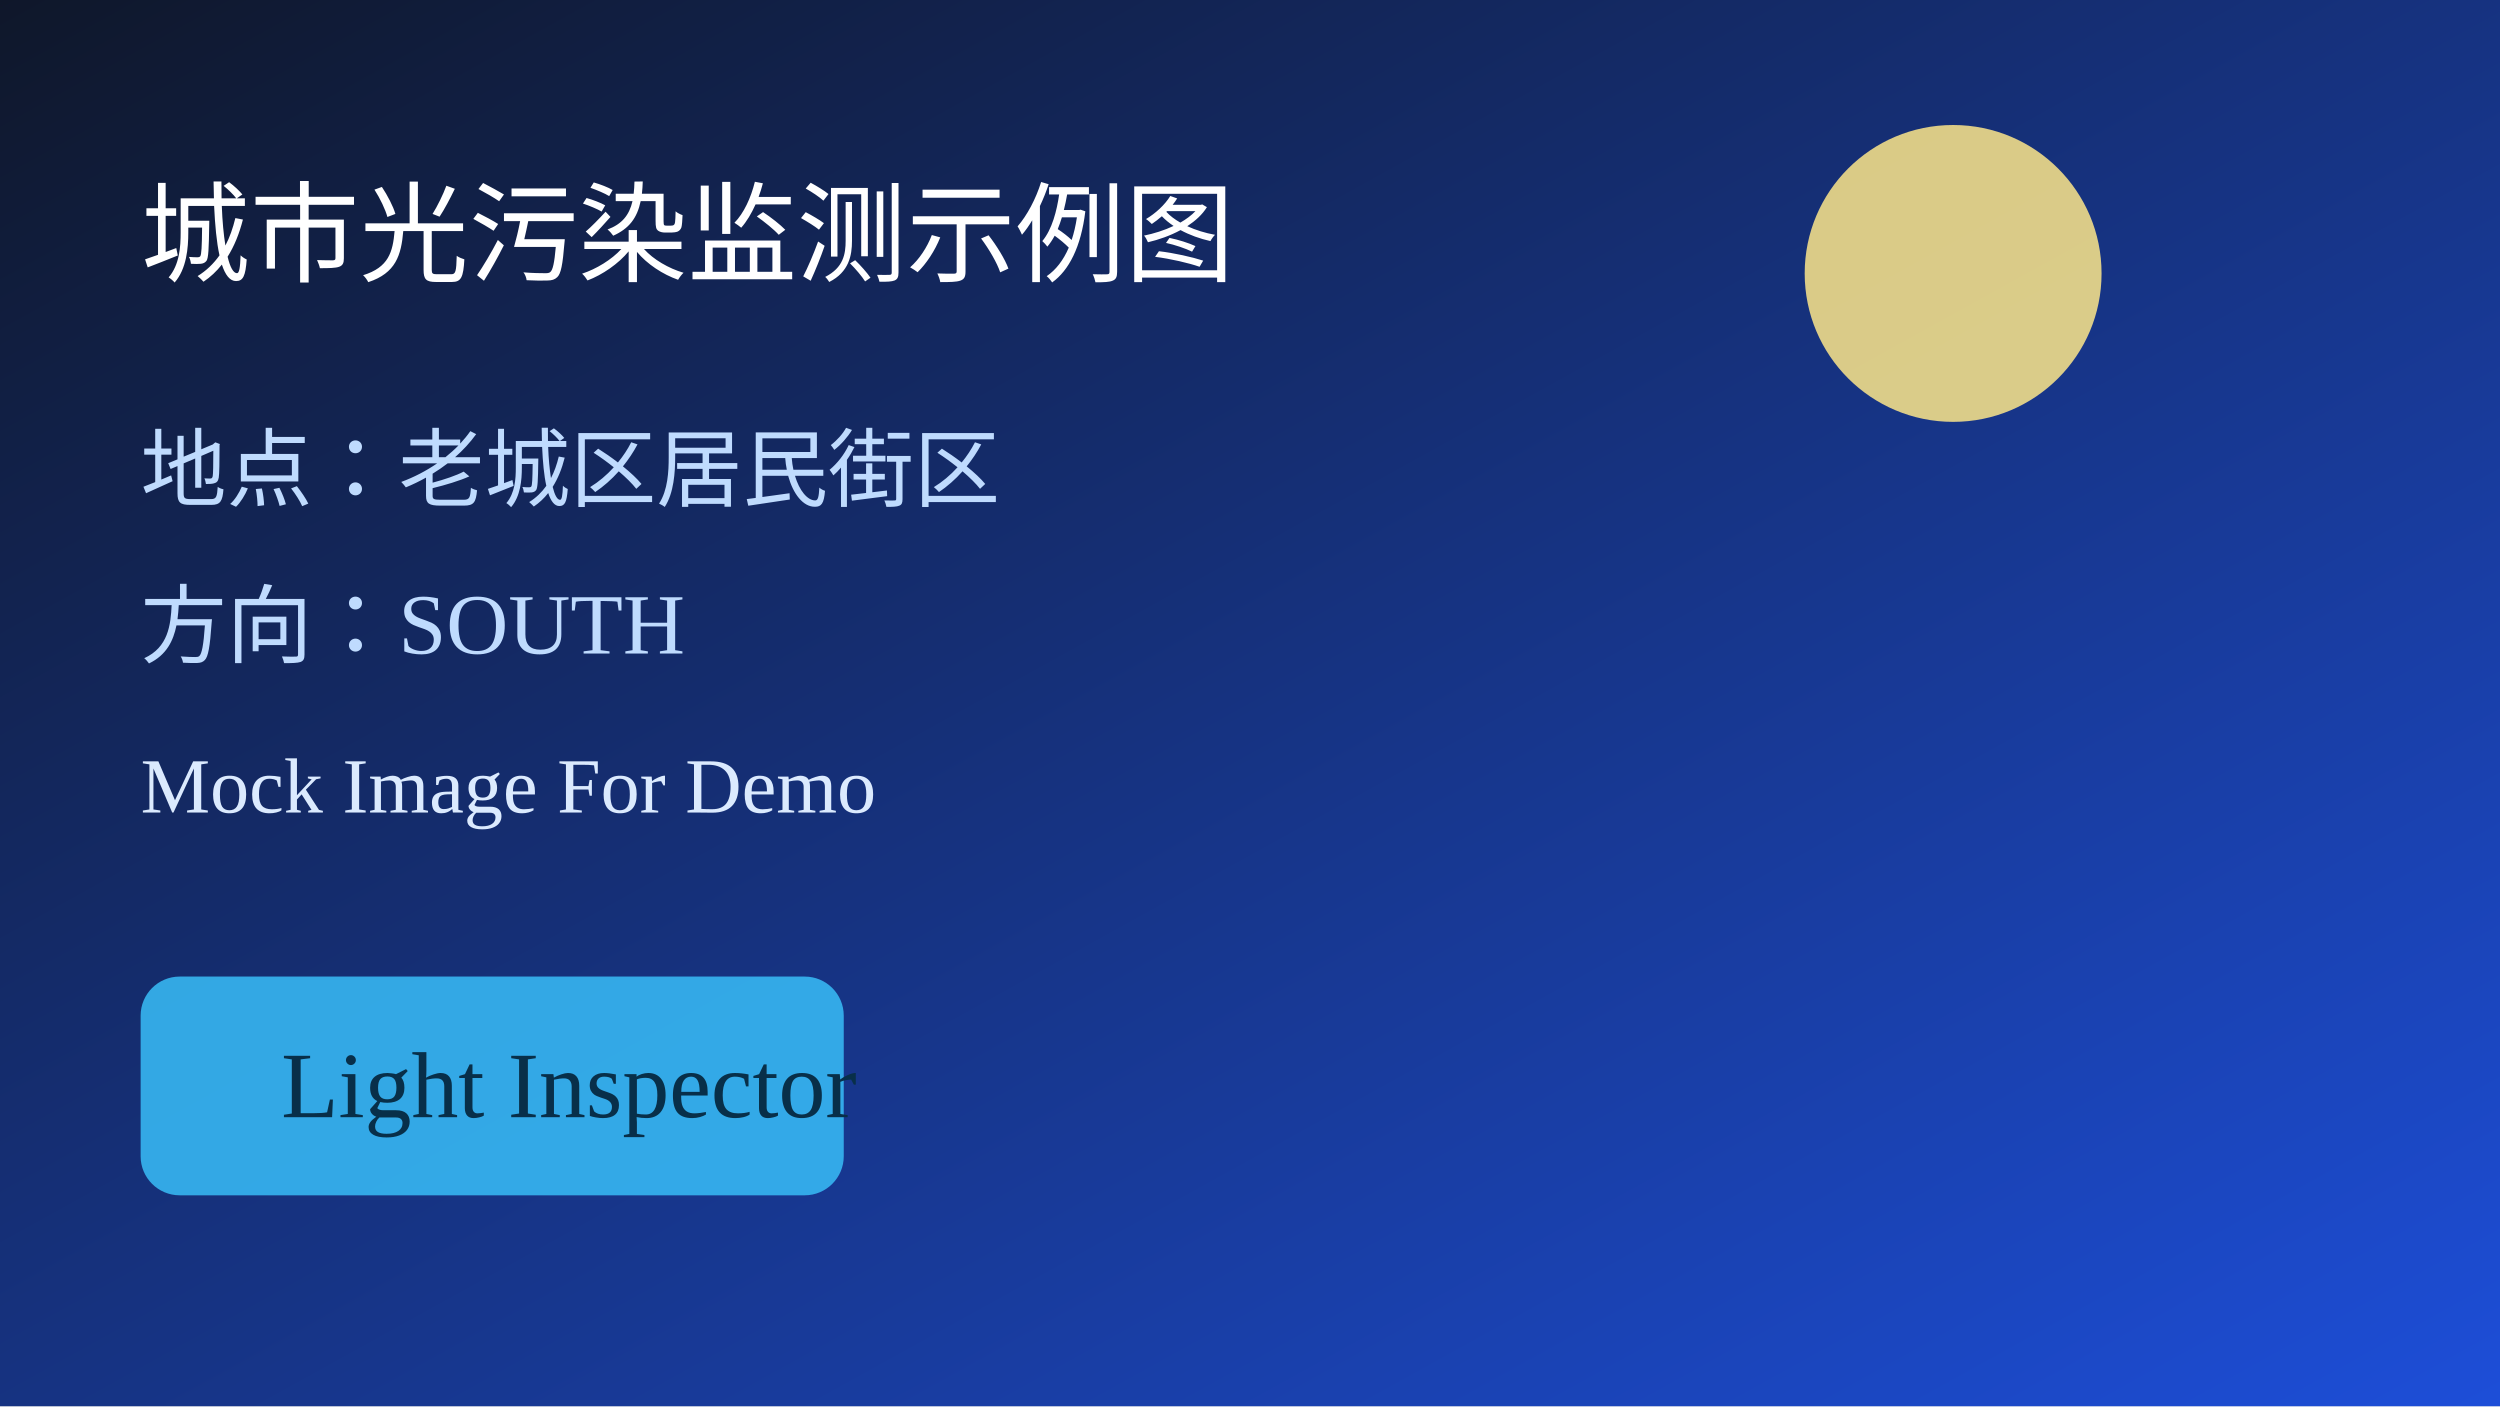
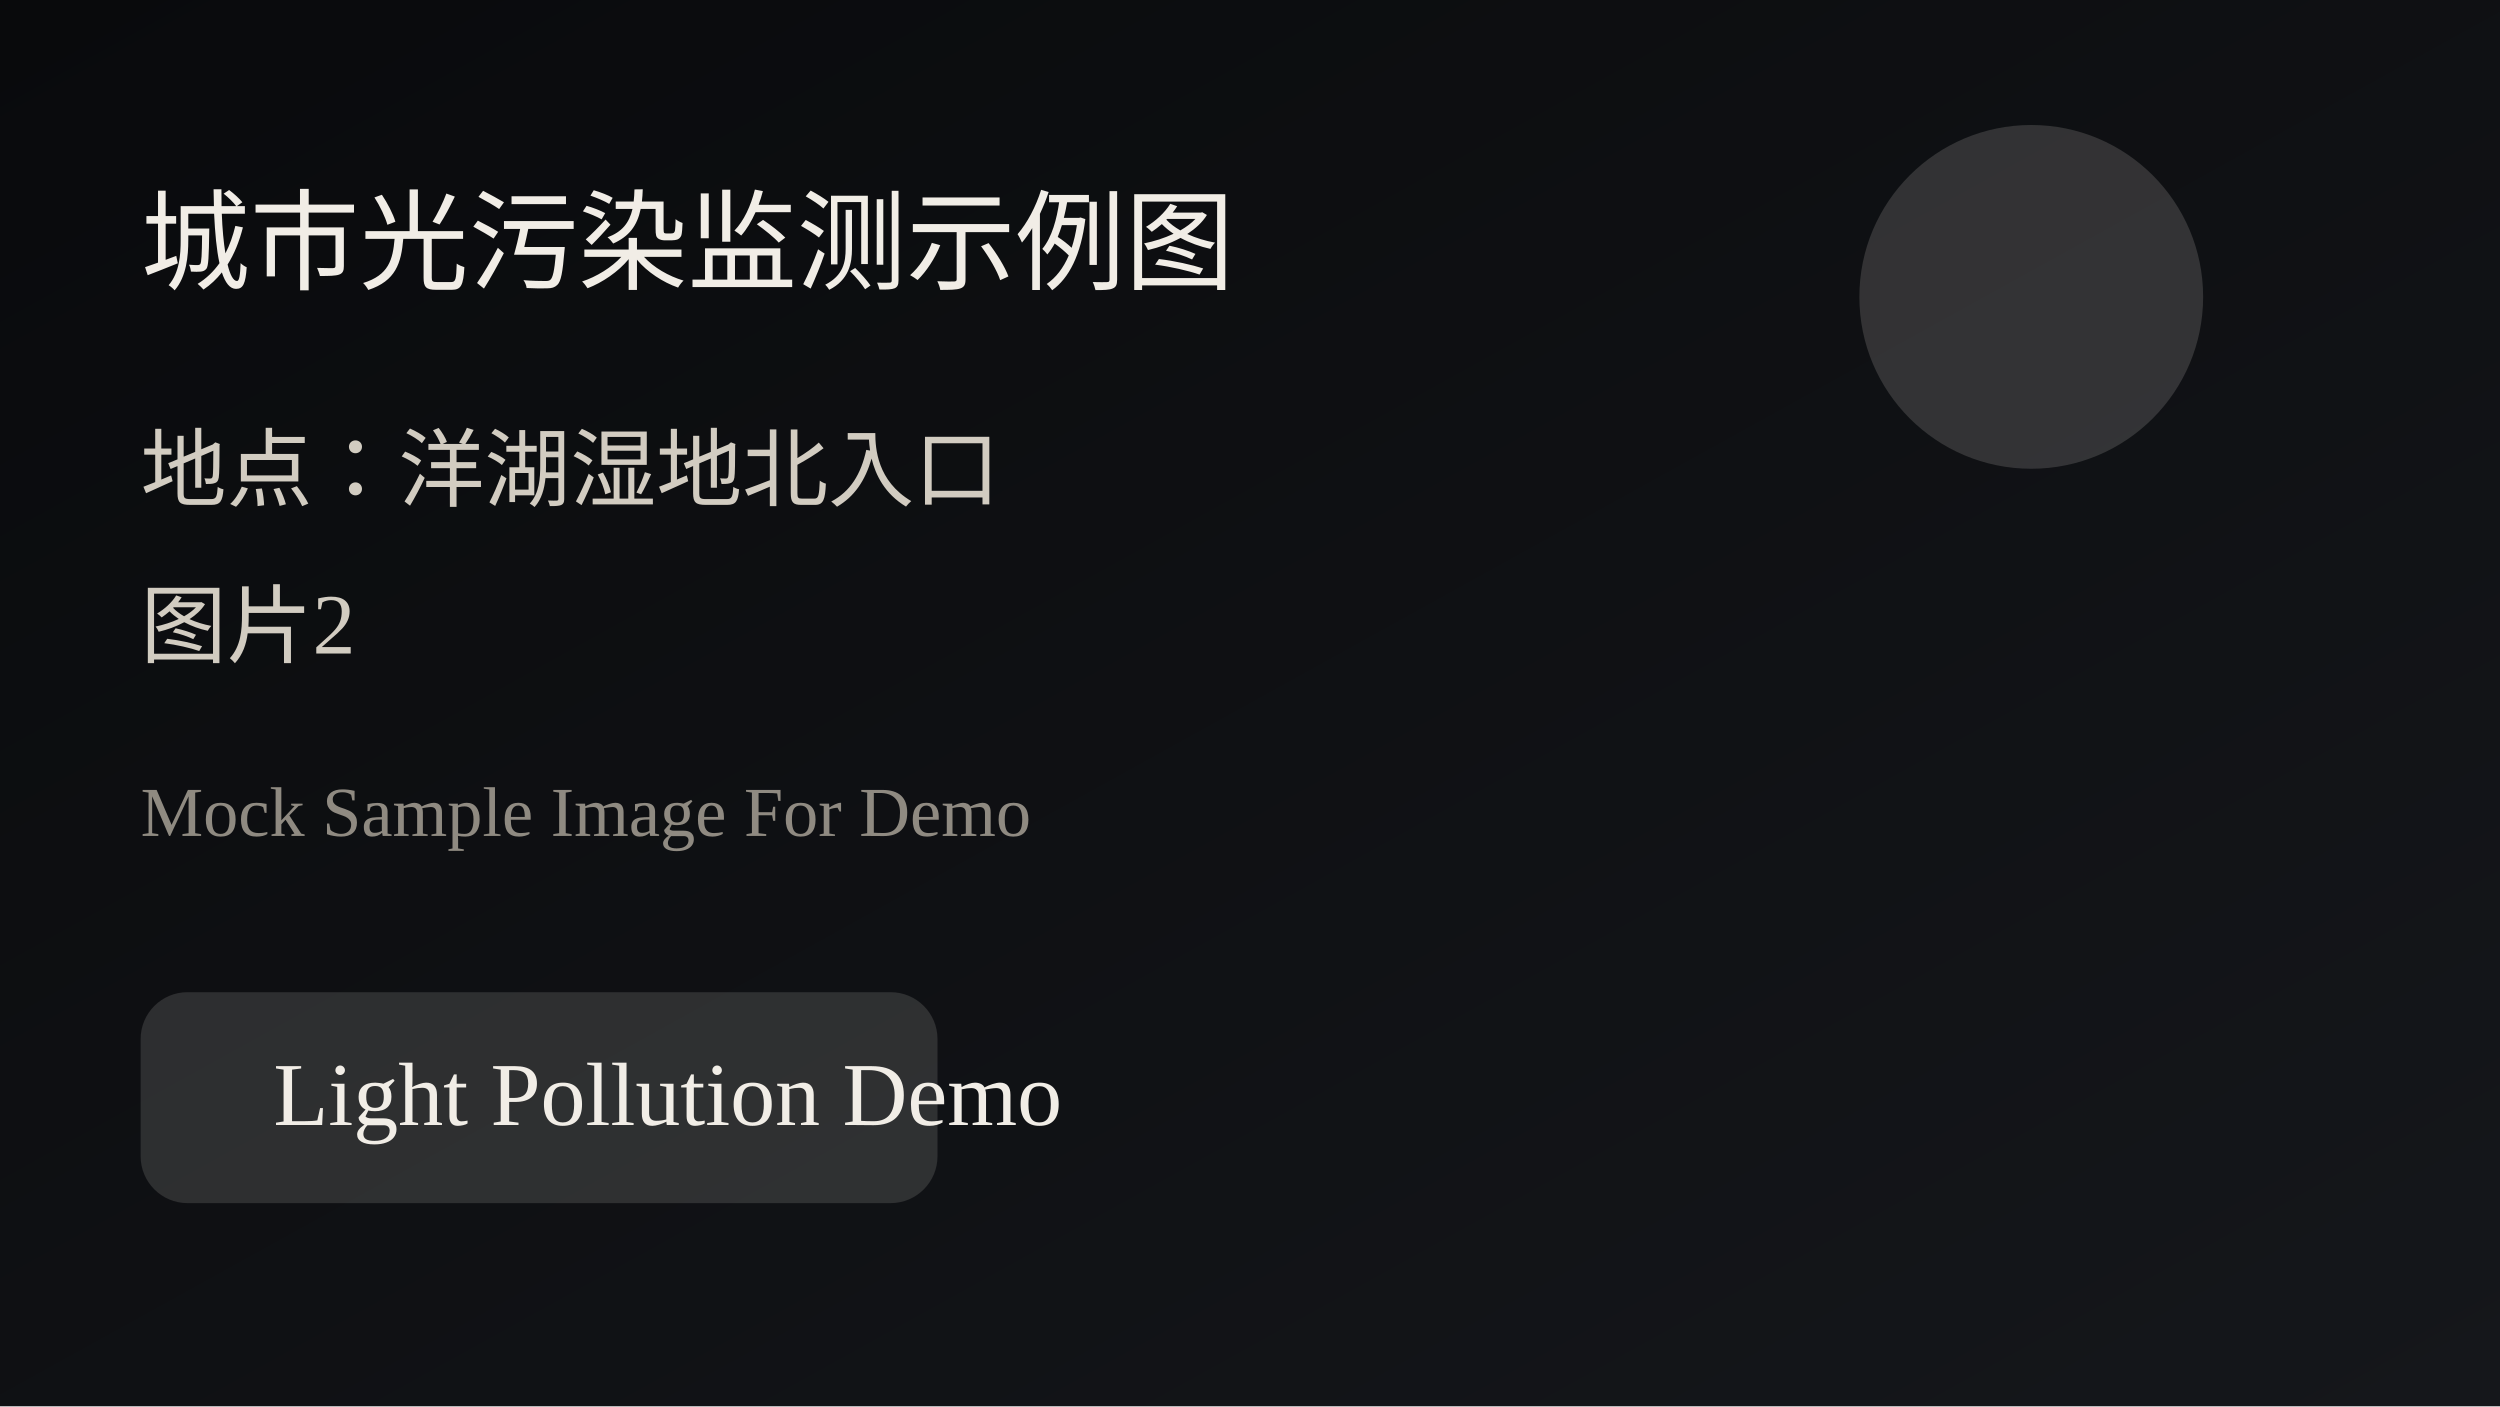
<svg xmlns="http://www.w3.org/2000/svg" width="640" height="360">
  <defs>
    <linearGradient id="bg" x1="0" x2="1" y1="0" y2="1">
-       <stop offset="0%" stop-color="#0f172a" />
-       <stop offset="100%" stop-color="#1d4ed8" />
+       <stop offset="0%" stop-color="#090a0c" />
+       <stop offset="100%" stop-color="#15171b" />
    </linearGradient>
  </defs>
  <rect width="100%" height="100%" fill="url(#bg)" />
-   <circle cx="500" cy="70" r="38" fill="#fde68a" opacity="0.85" />
-   <text x="36" y="70" font-size="28" fill="#ffffff">城市光污染监测示例图</text>
-   <text x="36" y="128" font-size="22" fill="#bfdbfe">地点：老城区居民街区</text>
-   <text x="36" y="168" font-size="22" fill="#bfdbfe">方向：SOUTH</text>
-   <text x="36" y="208" font-size="20" fill="#dbeafe">Mock Image For Demo</text>
-   <rect x="36" y="250" width="180" height="56" rx="10" fill="#38bdf8" opacity="0.85" />
-   <text x="72" y="286" font-size="24" fill="#082f49">Light Inspector</text>
+   <circle cx="520" cy="76" r="44" fill="#f1ede6" opacity="0.16" />
+   <text x="36" y="72" font-size="28" fill="#f1ede6">城市光污染监测示例图</text>
+   <text x="36" y="128" font-size="22" fill="#d2ccc1">地点：洋湖湿地北入口</text>
+   <text x="36" y="168" font-size="22" fill="#d2ccc1">图片2</text>
+   <text x="36" y="214" font-size="18" fill="#8f8a81">Mock Sample Image For Demo</text>
+   <rect x="36" y="254" width="204" height="54" rx="12" fill="#f1ede6" opacity="0.14" />
+   <text x="70" y="288" font-size="23" fill="#f1ede6">Light Pollution Demo</text>
</svg>
